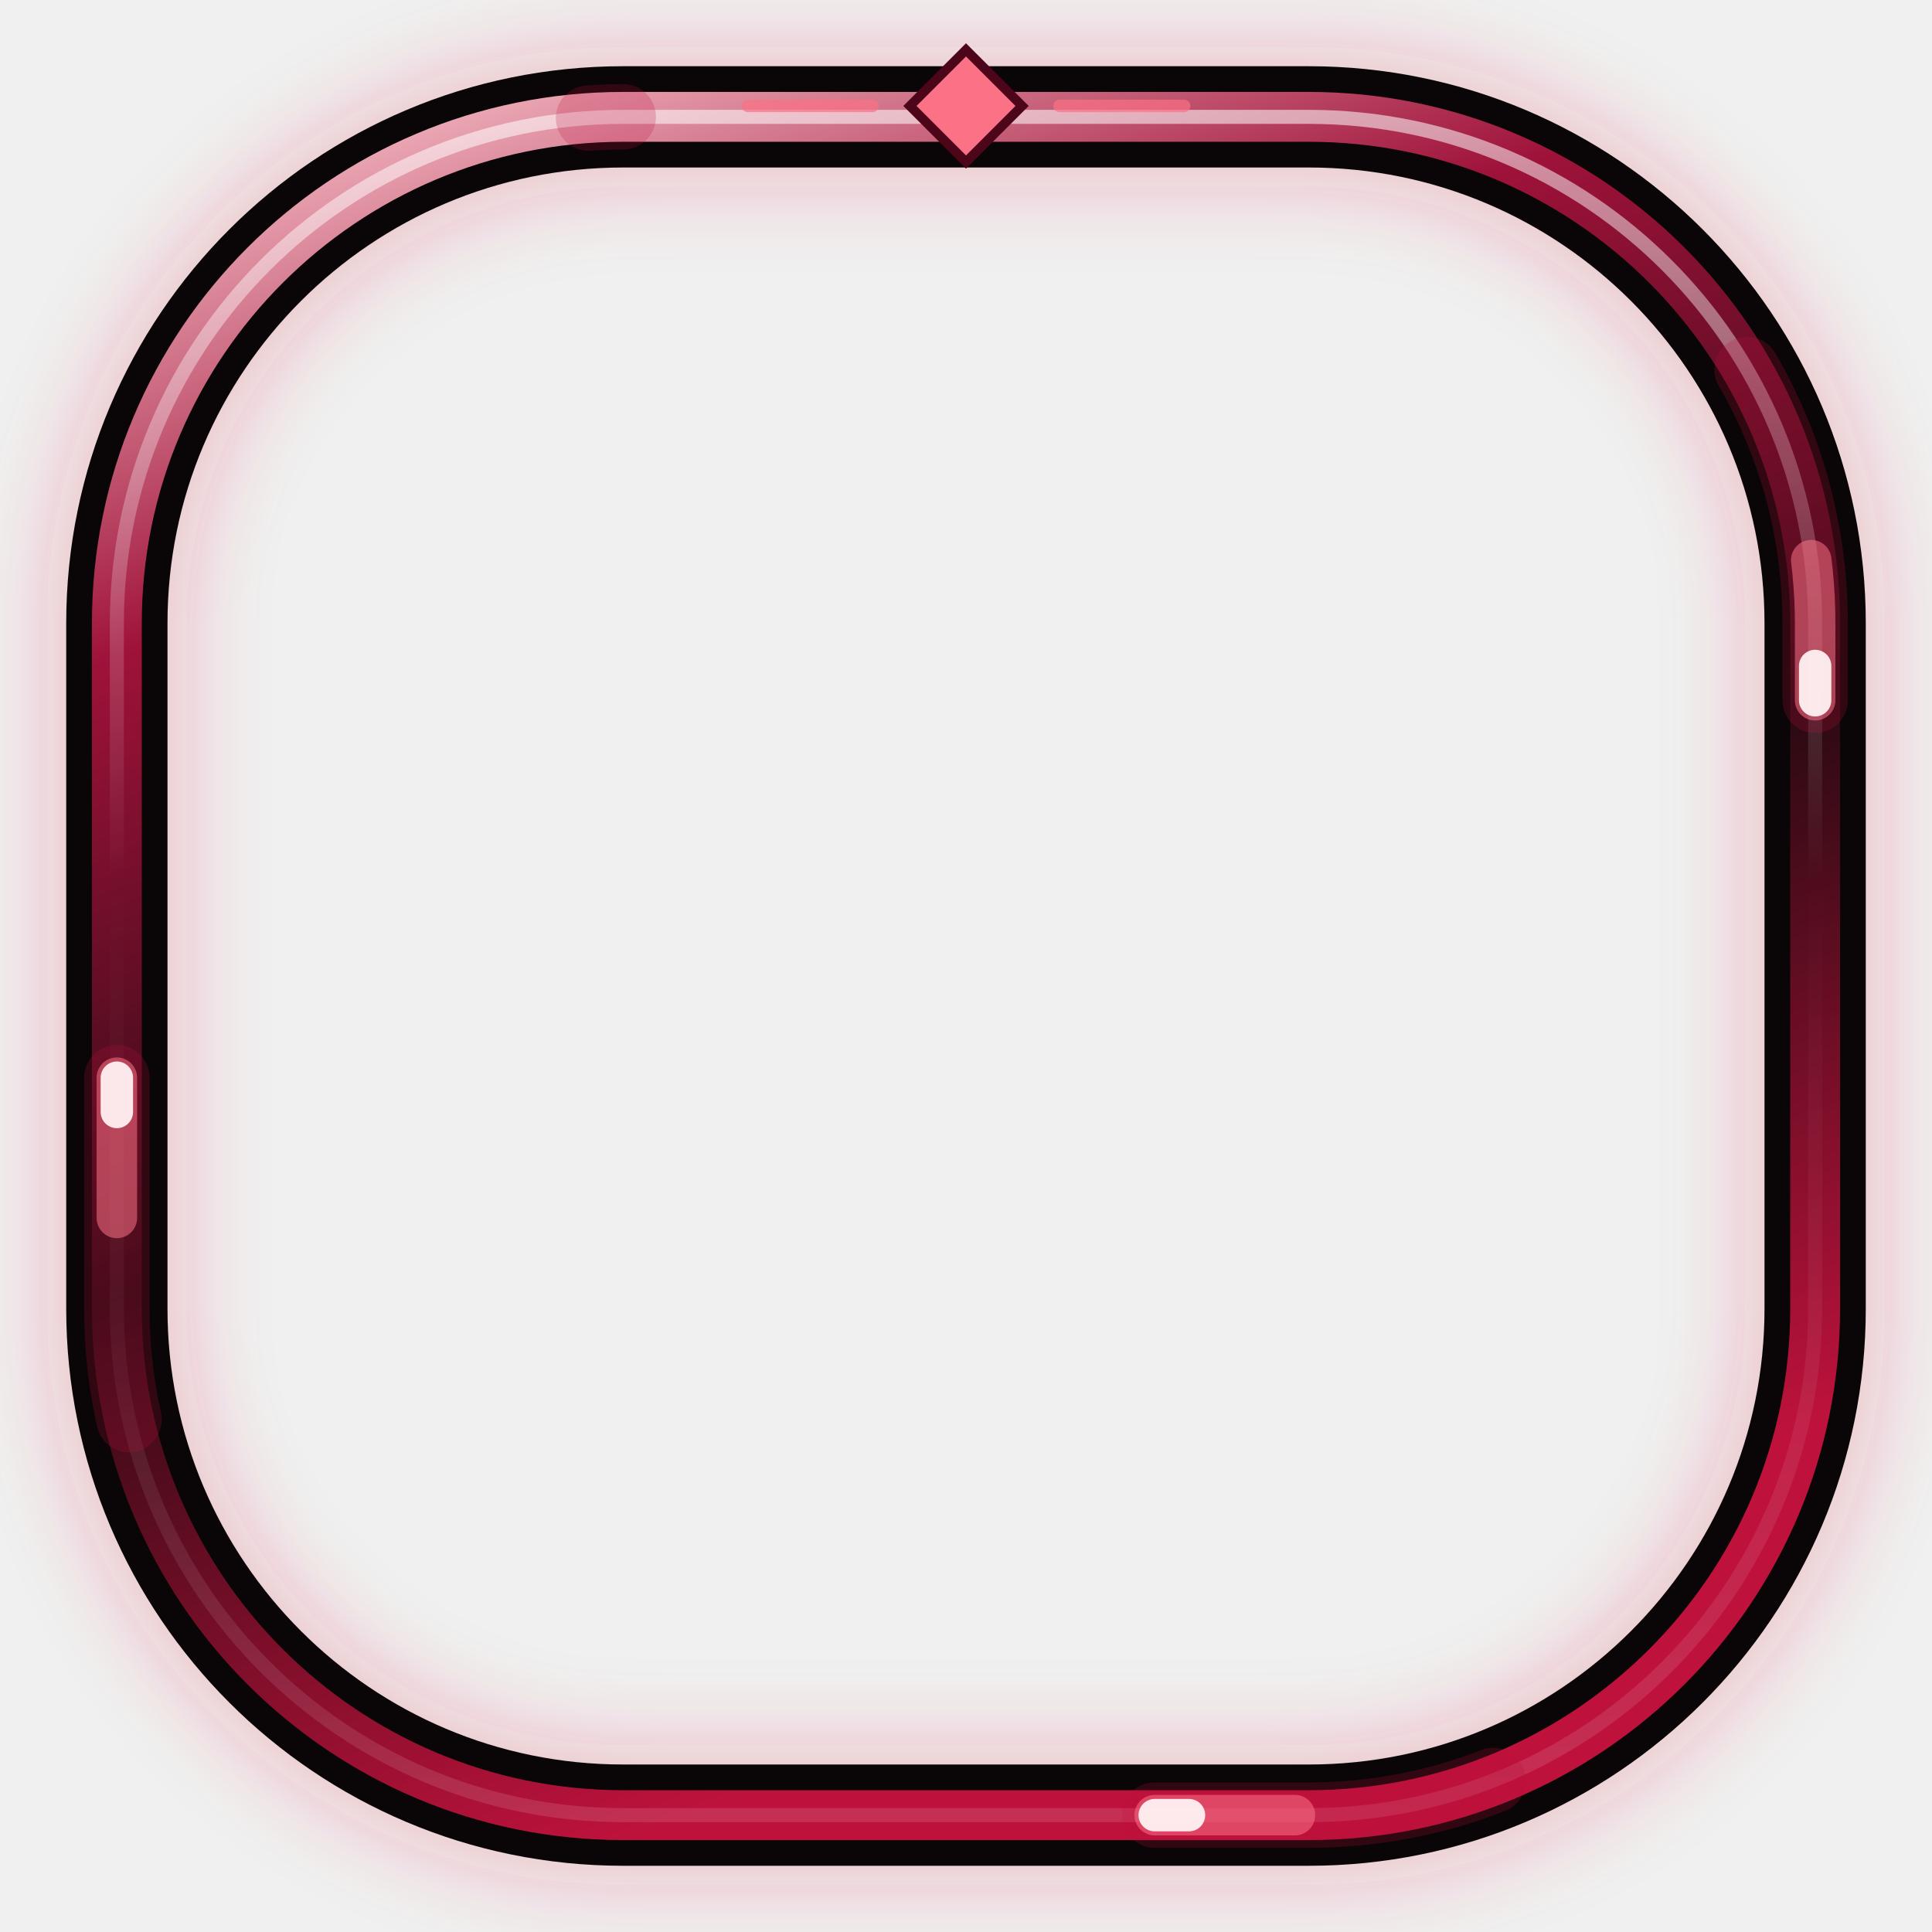
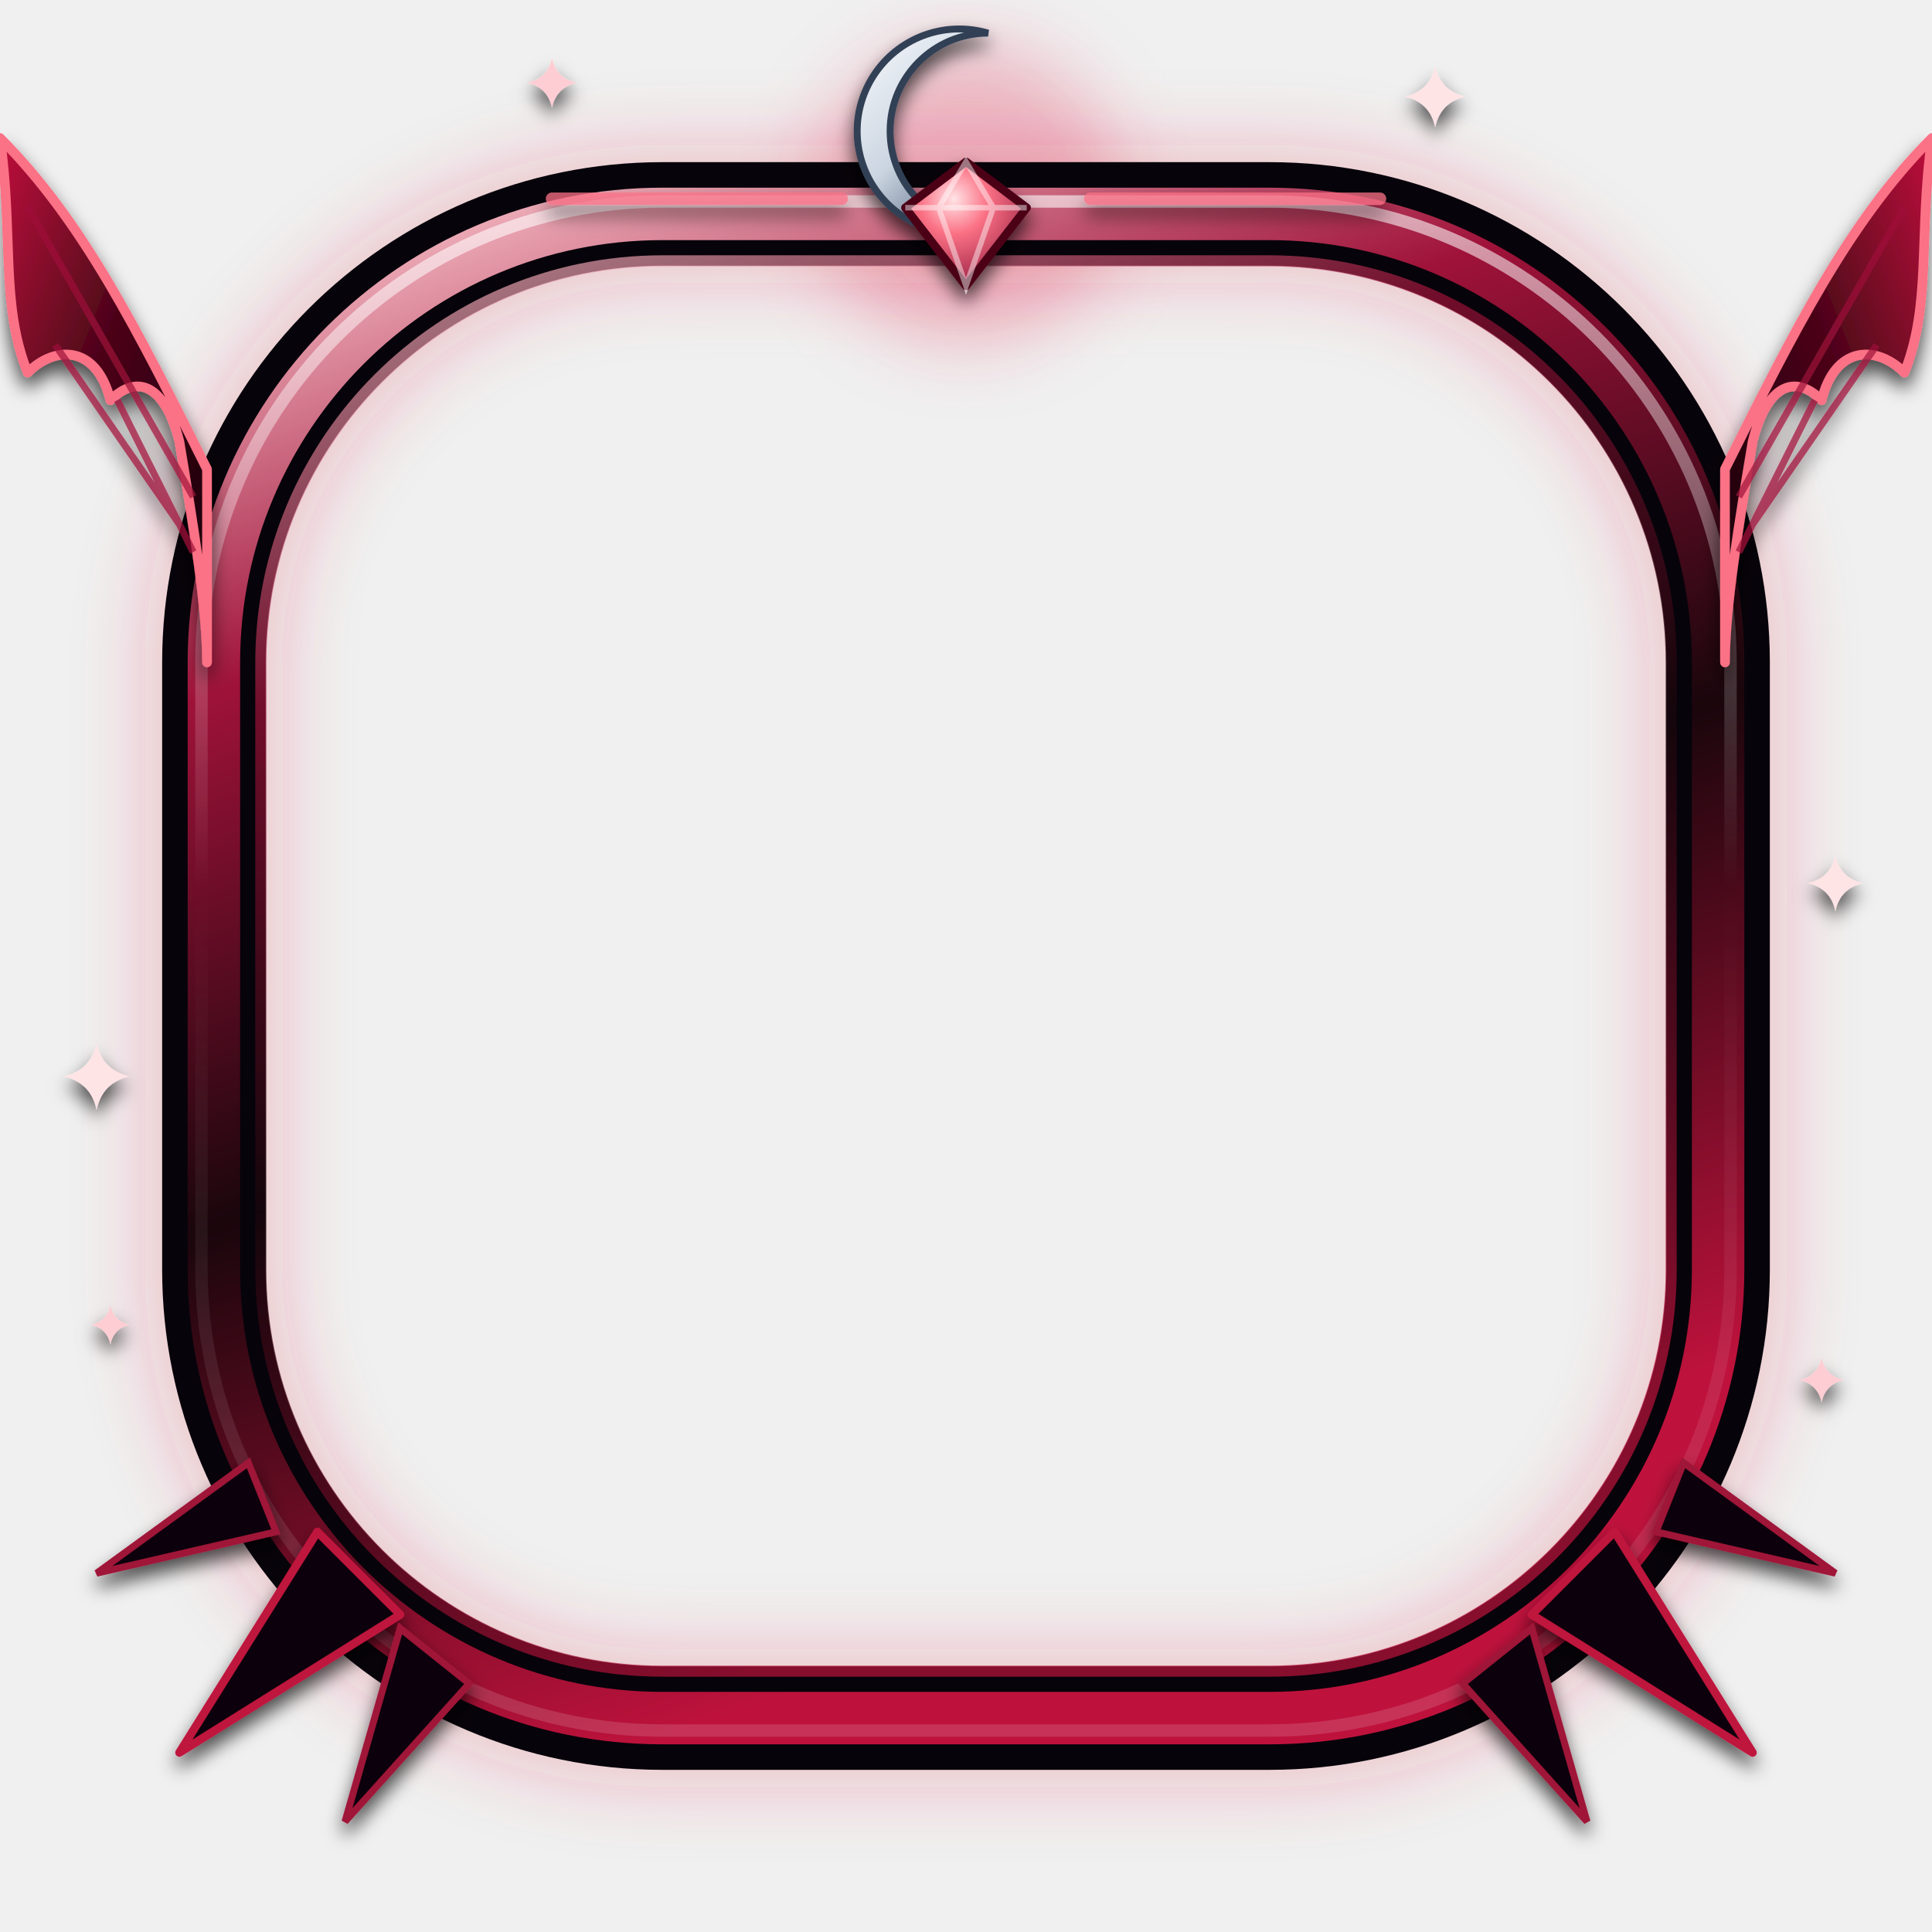
- <svg xmlns="http://www.w3.org/2000/svg" viewBox="0 0 124 124">
+ <svg xmlns="http://www.w3.org/2000/svg" viewBox="0 0 140 140">
  <defs>
-     <filter id="soft" x="-20%" y="-20%" width="140%" height="140%">
+     <filter id="soft" x="-30%" y="-30%" width="160%" height="160%">
      <feGaussianBlur stdDeviation="2.6" />
+     </filter>
+     <filter id="shade" x="-20%" y="-20%" width="140%" height="140%">
+       <feDropShadow dx="0" dy=".8" stdDeviation=".7" flood-color="#000" flood-opacity=".7" />
    </filter>
    <linearGradient id="metal" x1="0" y1="0" x2="0.35" y2="1">
      <stop offset="0" stop-color="#FECDD3" />
      <stop offset="0.28" stop-color="#9F1239" />
-       <stop offset="0.62" stop-color="#2A0A12" />
+       <stop offset="0.6" stop-color="#1A060C" />
      <stop offset="1" stop-color="#BE123C" />
    </linearGradient>
    <linearGradient id="hair" x1="0" y1="0" x2="0" y2="1">
-       <stop offset="0" stop-color="#FFFFFF" stop-opacity=".55" />
-       <stop offset=".45" stop-color="#FFFFFF" stop-opacity="0" />
-       <stop offset="1" stop-color="#FFFFFF" stop-opacity=".12" />
+       <stop offset="0" stop-color="#FFFFFF" stop-opacity="0.6" />
+       <stop offset="0.45" stop-color="#FFFFFF" stop-opacity="0" />
+       <stop offset="1" stop-color="#FFFFFF" stop-opacity="0.14" />
+     </linearGradient>
+     <linearGradient id="moon" x1="0" y1="0" x2="0.6" y2="1">
+       <stop offset="0" stop-color="#F8FAFC" />
+       <stop offset="0.6" stop-color="#CBD5E1" />
+       <stop offset="1" stop-color="#64748B" />
+     </linearGradient>
+     <radialGradient id="blood" cx="0.4" cy="0.3" r="0.8">
+       <stop offset="0" stop-color="#FFE4E6" />
+       <stop offset="0.35" stop-color="#FB7185" />
+       <stop offset="1" stop-color="#881337" />
+     </radialGradient>
+     <linearGradient id="wing" x1="0" y1="0" x2="1" y2="1">
+       <stop offset="0" stop-color="#BE123C" />
+       <stop offset="0.45" stop-color="#4C0519" />
+       <stop offset="1" stop-color="#12050A" />
    </linearGradient>
  </defs>
-   <rect x="7.5" y="7.5" width="109" height="109" rx="32.5" class="halo" fill="none" stroke="#E11D48" stroke-opacity="0.22" stroke-width="9" filter="url(#soft)" />
-   <rect x="7.5" y="7.5" width="109" height="109" rx="32.5" fill="none" stroke="#0A0507" stroke-width="6.5" />
-   <rect x="7.5" y="7.5" width="109" height="109" rx="32.5" fill="none" stroke="url(#metal)" stroke-width="3.2" />
-   <rect x="7.5" y="7.5" width="109" height="109" rx="32.5" fill="none" stroke="url(#hair)" stroke-width="0.9" transform="translate(0 0)" />
-   <path class="gem" d="M62 3.2l3.6 3.6-3.6 3.6-3.6-3.6z" fill="#FB7185" stroke="#4C0519" stroke-width=".6" />
-   <path d="M48 6.8h8M68 6.8h8" stroke="#FB7185" stroke-opacity=".7" stroke-width=".8" stroke-linecap="round" />
-   <rect x="7.5" y="7.5" width="109" height="109" rx="32.5" class="c c0" pathLength="100" fill="none" stroke="#BE123C" stroke-opacity="0.22" stroke-width="4.2" stroke-linecap="round" stroke-dasharray="22 78" stroke-dashoffset="22" />
-   <rect x="7.5" y="7.5" width="109" height="109" rx="32.5" class="c c1" pathLength="100" fill="none" stroke="#FB7185" stroke-opacity="0.55" stroke-width="2.6" stroke-linecap="round" stroke-dasharray="9 91" stroke-dashoffset="9" />
-   <rect x="7.5" y="7.5" width="109" height="109" rx="32.5" class="c c2" pathLength="100" fill="none" stroke="#FFF1F2" stroke-opacity="0.95" stroke-width="2.08" stroke-linecap="round" stroke-dasharray="2.2 97.8" stroke-dashoffset="2.2" />
+   <g transform="translate(70 70)">
+     <circle class="rg" cy="-56" r="11" fill="#E11D48" opacity=".26" filter="url(#soft)" />
+     <rect x="-54.5" y="-54.5" width="109" height="109" rx="32.5" class="halo" fill="none" stroke="#E11D48" stroke-opacity="0.22" stroke-width="10" filter="url(#soft)" />
+     <rect x="-54.5" y="-54.5" width="109" height="109" rx="32.5" fill="none" stroke="#07030A" stroke-width="7.5" />
+     <rect x="-54.5" y="-54.5" width="109" height="109" rx="32.5" fill="none" stroke="url(#metal)" stroke-width="3.8" />
+     <rect x="-51.1" y="-51.1" width="102.2" height="102.2" rx="29.1" fill="none" stroke="url(#metal)" stroke-opacity=".7" stroke-width=".8" />
+     <rect x="-55.4" y="-55.4" width="110.8" height="110.8" rx="33.4" fill="none" stroke="url(#hair)" stroke-width=".9" />
+     <rect x="-54.5" y="-54.5" width="109" height="109" rx="32.5" class="cm cm0" pathLength="100" fill="none" stroke="#BE123C" stroke-opacity="0.24" stroke-width="4.4" stroke-linecap="round" stroke-dasharray="22 78" stroke-dashoffset="22" opacity="0" />
+     <rect x="-54.5" y="-54.5" width="109" height="109" rx="32.5" class="cm cm1" pathLength="100" fill="none" stroke="#FB7185" stroke-opacity="0.6" stroke-width="2.8" stroke-linecap="round" stroke-dasharray="9 91" stroke-dashoffset="9" opacity="0" />
+     <rect x="-54.5" y="-54.5" width="109" height="109" rx="32.5" class="cm cm2" pathLength="100" fill="none" stroke="#FFF1F2" stroke-opacity="0.95" stroke-width="2.2" stroke-linecap="round" stroke-dasharray="2.2 97.8" stroke-dashoffset="2.2" opacity="0" />
+     <g filter="url(#shade)">
+       <g class="wing">
+         <path d="M-55 -36C-60 -46 -64 -54 -70 -60C-69 -53 -70 -48 -68 -43C-66 -45 -63 -45 -62 -41C-60 -43 -58 -42 -57 -38C-56 -32 -55 -26 -55 -22Z" fill="url(#wing)" stroke="#FB7185" stroke-width=".7" stroke-linejoin="round" />
+         <path d="M-56 -34L-68 -55M-57 -32L-66 -45M-56 -30L-61.5 -41" stroke="#9F1239" stroke-opacity=".7" stroke-width=".5" />
+       </g>
+       <g transform="scale(-1 1)">
+         <g class="wing">
+           <path d="M-55 -36C-60 -46 -64 -54 -70 -60C-69 -53 -70 -48 -68 -43C-66 -45 -63 -45 -62 -41C-60 -43 -58 -42 -57 -38C-56 -32 -55 -26 -55 -22Z" fill="url(#wing)" stroke="#FB7185" stroke-width=".7" stroke-linejoin="round" />
+           <path d="M-56 -34L-68 -55M-57 -32L-66 -45M-56 -30L-61.5 -41" stroke="#9F1239" stroke-opacity=".7" stroke-width=".5" />
+         </g>
+       </g>
+       <path d="M-41 47L-57 57L-47 41Z" fill="#110609" stroke="#BE123C" stroke-width=".6" stroke-linejoin="round" />
+       <path d="M-36 52L-45 62L-41 48Z" fill="#110609" stroke="#9F1239" stroke-width=".5" />
+       <path d="M-52 36L-63 44L-50 41Z" fill="#110609" stroke="#9F1239" stroke-width=".5" />
+       <g transform="scale(-1 1)">
+         <path d="M-41 47L-57 57L-47 41Z" fill="#110609" stroke="#BE123C" stroke-width=".6" stroke-linejoin="round" />
+         <path d="M-36 52L-45 62L-41 48Z" fill="#110609" stroke="#9F1239" stroke-width=".5" />
+         <path d="M-52 36L-63 44L-50 41Z" fill="#110609" stroke="#9F1239" stroke-width=".5" />
+       </g>
+       <path d="M3.6 -67.6A7.4 7.4 0 1 0 3.6 -53.4A5.8 5.8 0 1 1 3.6 -67.6Z" fill="url(#moon)" stroke="#334155" stroke-width=".5" transform="translate(-2 0)" />
+       <g transform="translate(0 -54.5)" class="gl">
+         <path d="M0 -3.78L4.4 -0.45L0 5.22L-4.4 -0.45Z" fill="url(#blood)" stroke="#4C0519" stroke-width=".6" stroke-linejoin="round" />
+         <path d="M-4.4 -0.45H4.4M-1.98 -0.45L0 5.22L1.98 -0.45M-1.98 -0.45L0 -3.78L1.98 -0.45" fill="none" stroke="#FFFFFF" stroke-opacity=".45" stroke-width=".4" />
+       </g>
+       <path d="M-30 -55.6H-9M9 -55.6H30" stroke="#FB7185" stroke-opacity=".75" stroke-width=".9" stroke-linecap="round" />
+       <g transform="translate(-63 8)">
+         <path class="tw" d="M0 -2.4Q0.43 -0.43 2.4 0Q0.43 0.43 0 2.4Q-0.43 0.43 -2.4 0Q-0.43 -0.43 0 -2.4Z" fill="#FFE4E6" />
+       </g>
+       <g transform="translate(63 -6)">
+         <path class="tw tw2" d="M0 -2Q0.36 -0.36 2 0Q0.36 0.36 0 2Q-0.36 0.36 -2 0Q-0.36 -0.36 0 -2Z" fill="#FFE4E6" />
+       </g>
+       <g transform="translate(-30 -64)">
+         <path class="tw tw3" d="M0 -1.8Q0.32 -0.32 1.8 0Q0.32 0.32 0 1.8Q-0.32 0.32 -1.8 0Q-0.32 -0.32 0 -1.8Z" fill="#FECDD3" />
+       </g>
+       <g transform="translate(34 -63)">
+         <path class="tw" d="M0 -2.2Q0.4 -0.4 2.2 0Q0.4 0.4 0 2.2Q-0.4 0.4 -2.2 0Q-0.4 -0.4 0 -2.2Z" fill="#FFE4E6" />
+       </g>
+       <g transform="translate(62 30)">
+         <path class="tw tw3" d="M0 -1.6Q0.29 -0.29 1.6 0Q0.29 0.29 0 1.6Q-0.29 0.29 -1.6 0Q-0.29 -0.29 0 -1.6Z" fill="#FECDD3" />
+       </g>
+       <g transform="translate(-62 26)">
+         <path class="tw tw2" d="M0 -1.4Q0.25 -0.25 1.4 0Q0.25 0.25 0 1.4Q-0.25 0.25 -1.4 0Q-0.25 -0.25 0 -1.4Z" fill="#FECDD3" />
+       </g>
+     </g>
+   </g>
</svg>
